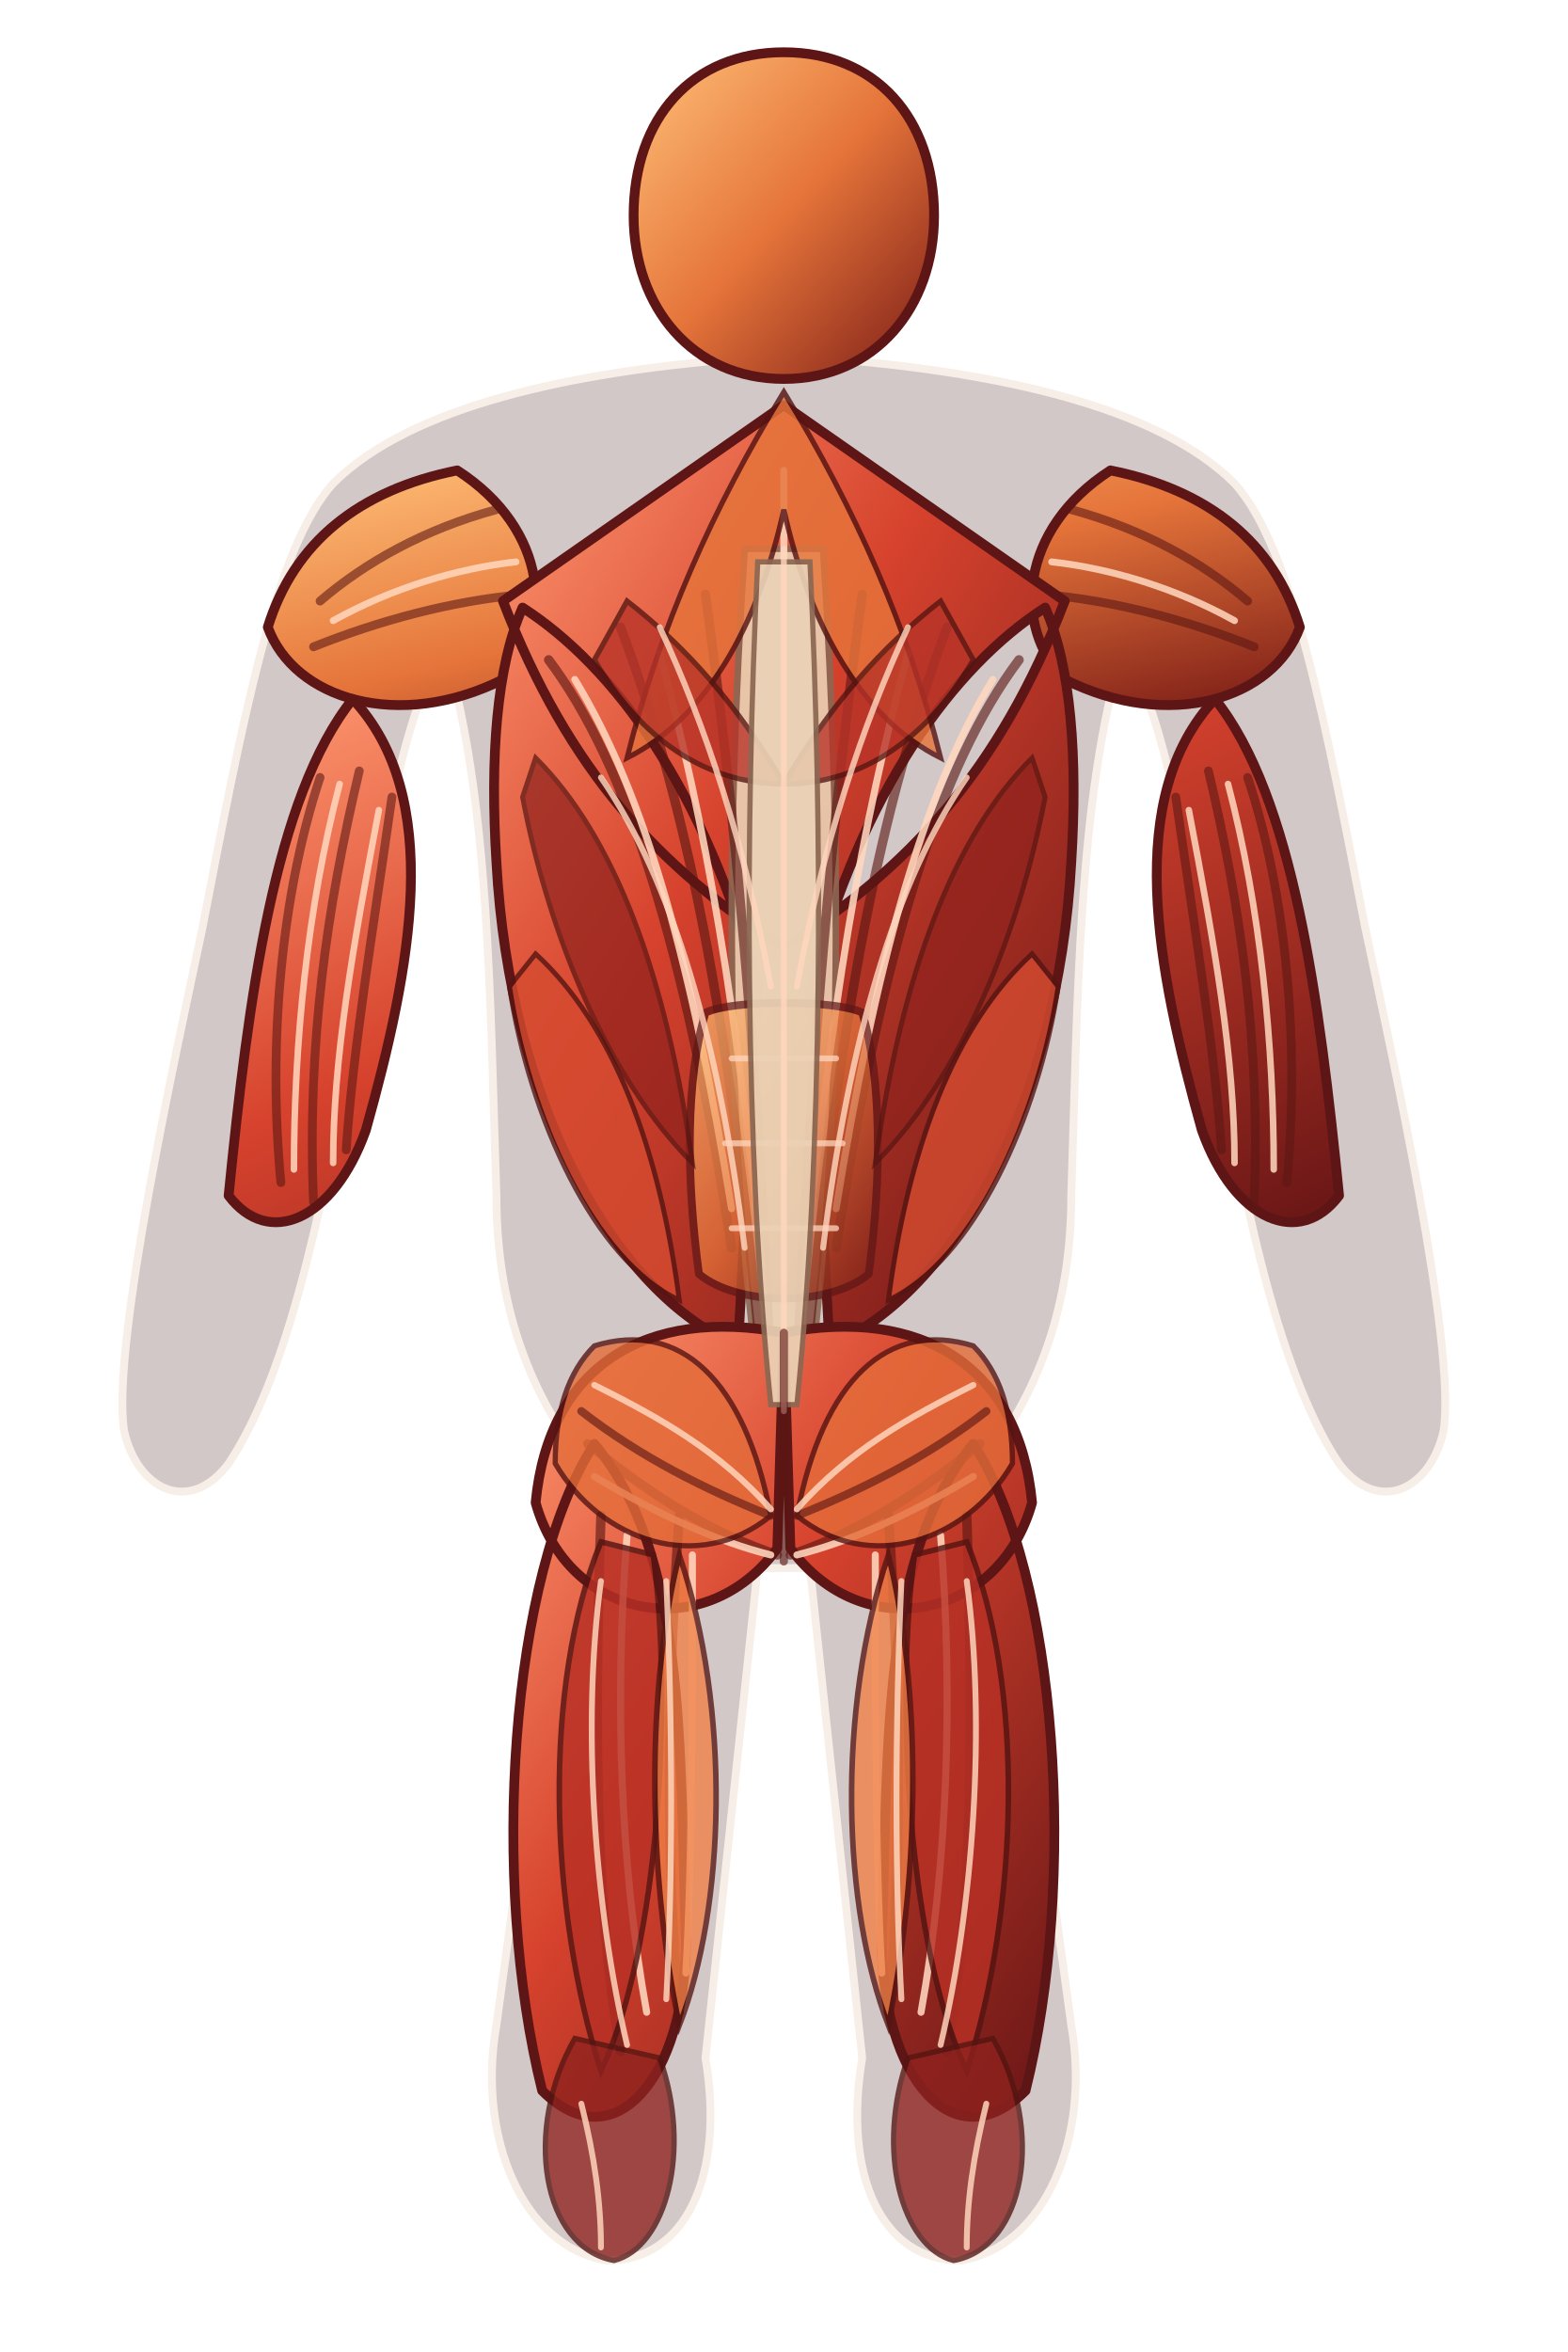
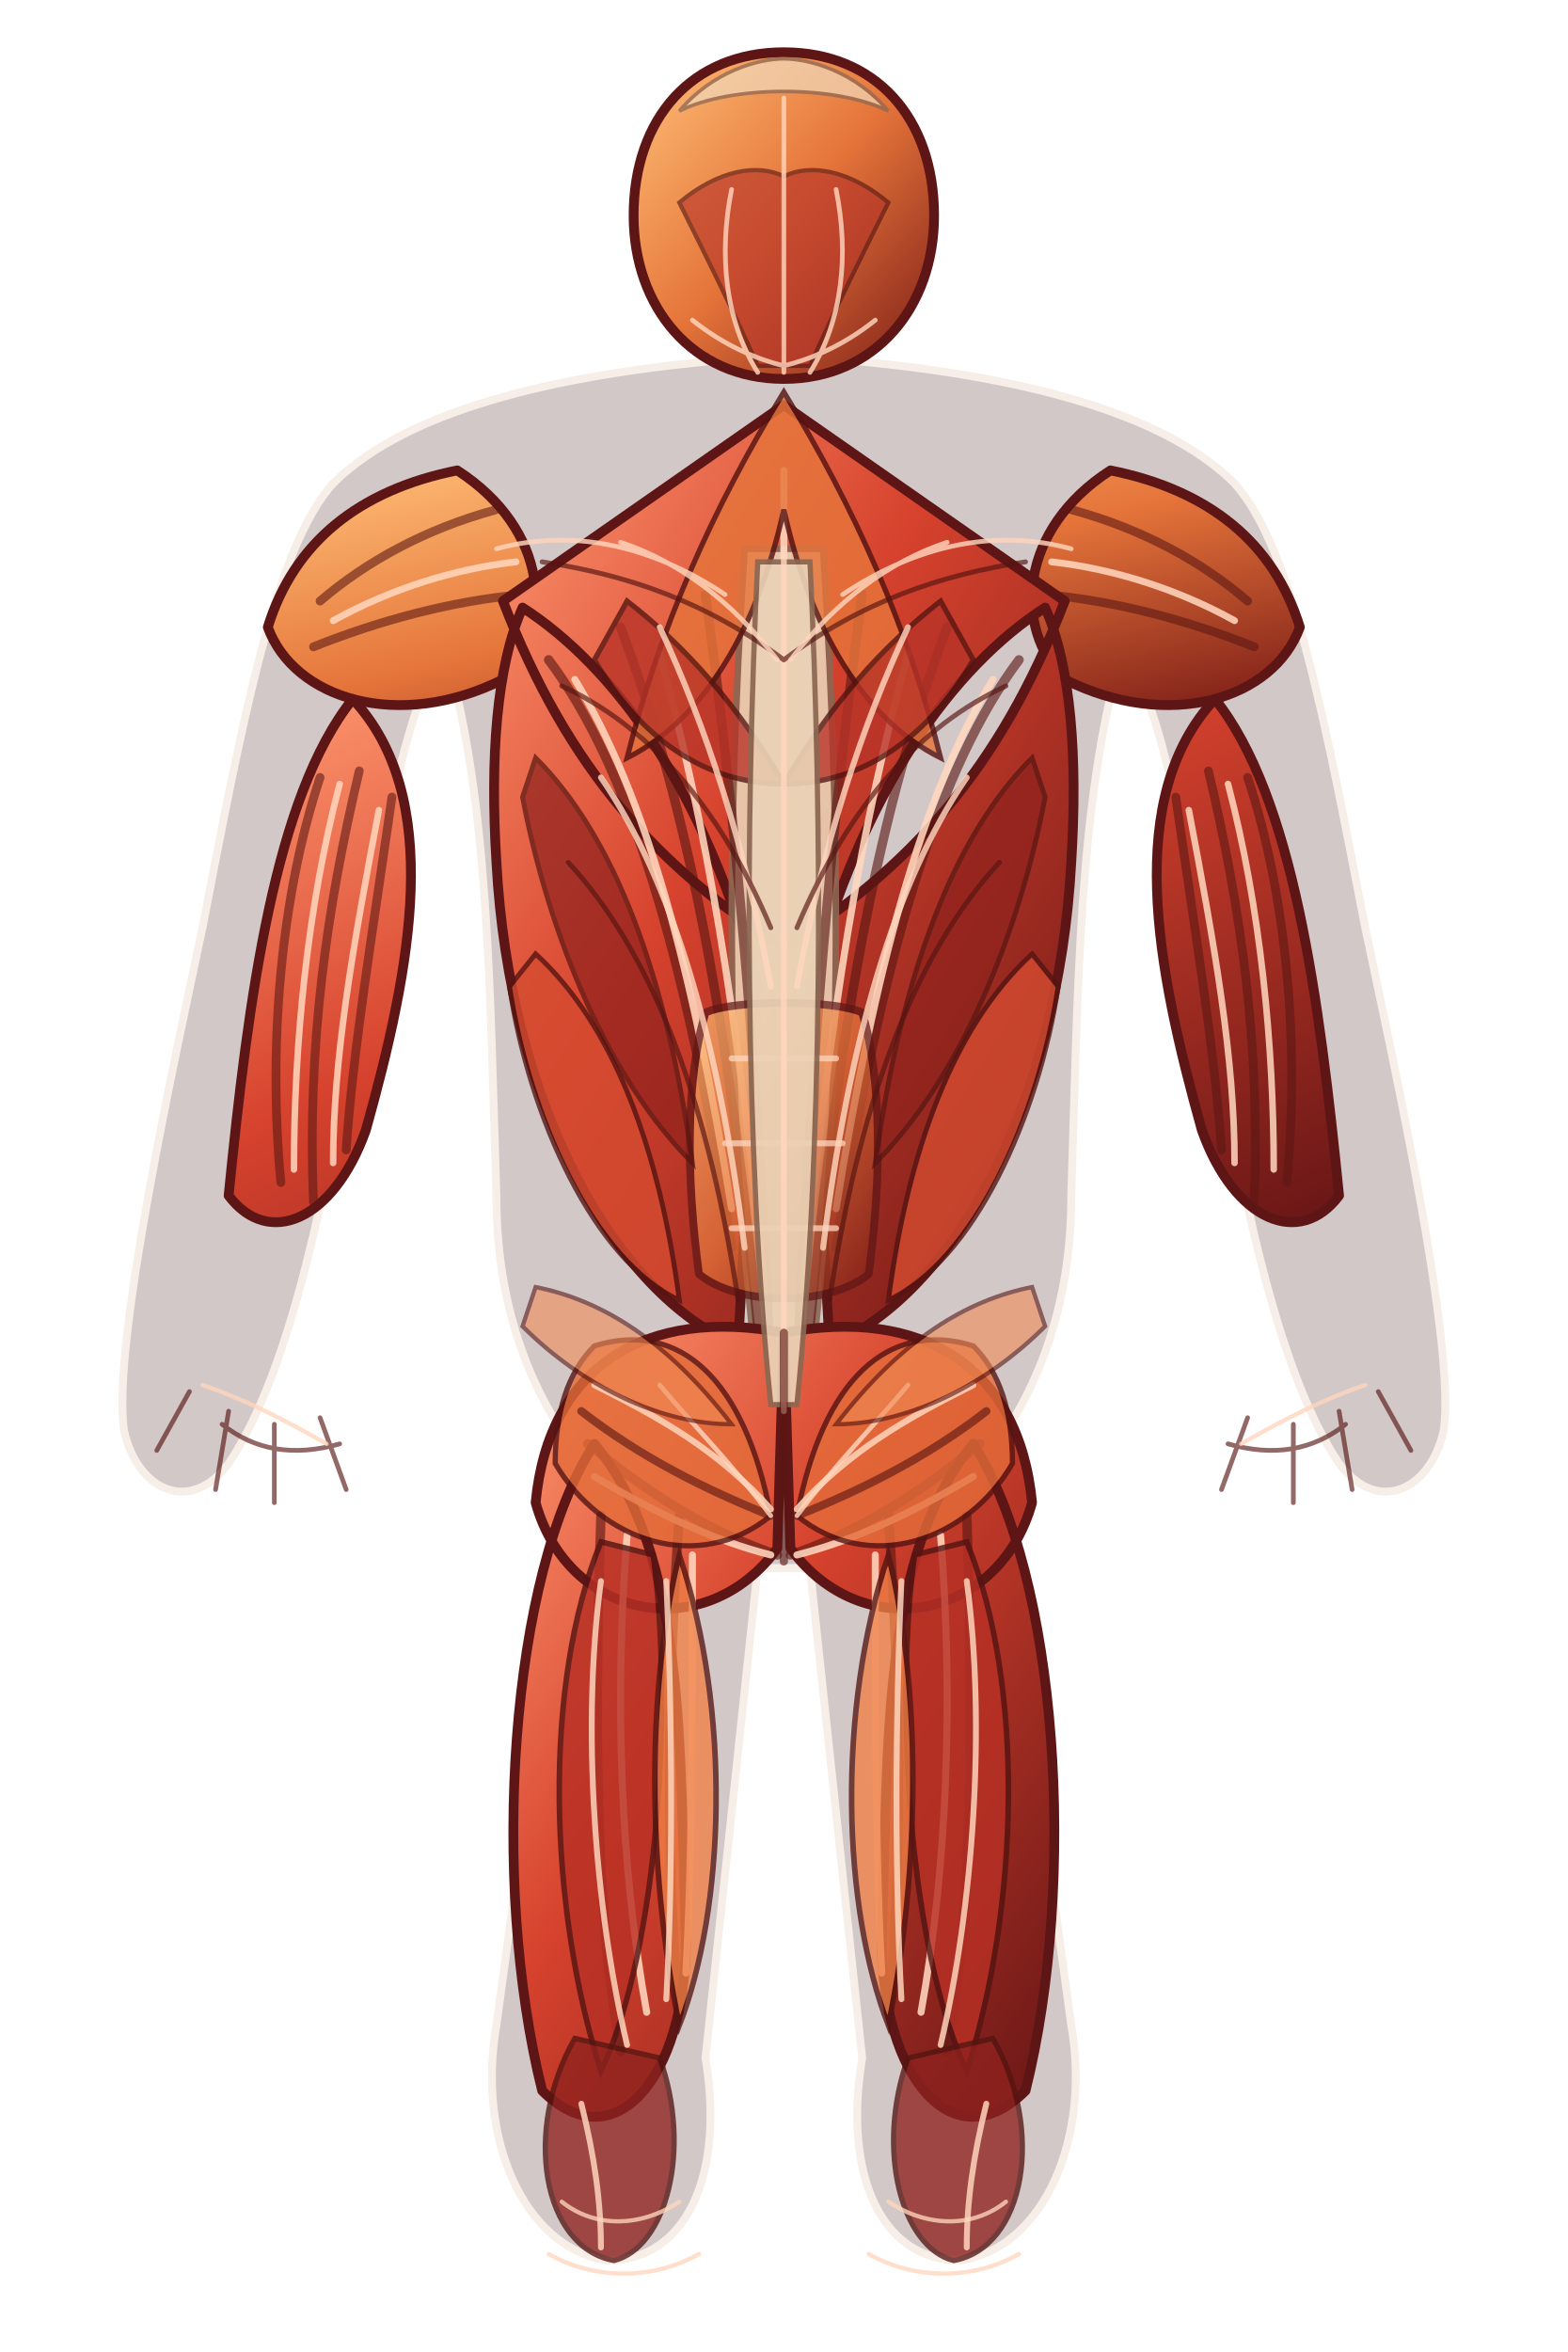
<svg xmlns="http://www.w3.org/2000/svg" viewBox="0 0 240 360">
  <defs>
    <linearGradient id="muscleRed" x1="0" x2="1" y1="0" y2="1">
      <stop offset="0" stop-color="#ff9a72" />
      <stop offset="0.42" stop-color="#d6422d" />
      <stop offset="1" stop-color="#681616" />
    </linearGradient>
    <linearGradient id="muscleOrange" x1="0" x2="1" y1="0" y2="1">
      <stop offset="0" stop-color="#ffc178" />
      <stop offset="0.5" stop-color="#e5743a" />
      <stop offset="1" stop-color="#7a1b16" />
    </linearGradient>
  </defs>
  <path fill="#421717" opacity=".24" stroke="#d8b89b" stroke-width="1.2" d="M112 55 C88 57 63 62 51 74 C42 84 37 111 31 142 C27 161 17 206 19 219 C21 228 29 232 35 224 C45 209 50 181 55 154 C58 136 60 113 68 99 C75 122 75 153 76 183 C76 198 80 211 88 222 L76 310 C73 327 80 344 93 346 C105 346 111 333 108 315 L116 240 L124 240 L132 315 C129 333 135 346 147 346 C160 344 167 327 164 310 L152 222 C160 211 164 198 164 183 C165 153 165 122 172 99 C180 113 182 136 185 154 C190 181 195 209 205 224 C211 232 219 228 221 219 C223 206 213 161 209 142 C203 111 198 84 189 74 C177 62 152 57 128 55 Z" />
  <path fill="url(#muscleOrange)" stroke="#5d1515" stroke-width="1.5" stroke-linejoin="round" d="M97 33 C97 18 106 8 120 8 C134 8 143 18 143 33 C143 47 134 58 120 58 C106 58 97 47 97 33 Z" />
+   <path fill="#f1d7b9" opacity=".72" stroke="#8b6753" stroke-width=".55" d="M104 17 C109 11 116 9 120 9 C124 9 131 11 136 17 C132 15 126 14 120 14 C114 14 108 15 104 17 Z" />
+   <path fill="#b73328" opacity=".62" stroke="#551411" stroke-width=".65" d="M104 31 C110 26 116 25 120 27 C124 25 130 26 136 31 C132 39 128 47 124 56 L116 56 C112 47 108 39 104 31 Z" />
+   <path fill="none" stroke="#ffd6bd" stroke-width=".72" stroke-linecap="round" opacity=".82" d="M112 29 C110 39 111 49 116 57 M128 29 C130 39 129 49 124 57 M120 15 L120 57 M106 49 C111 53 116 55 120 56 M134 49 C129 53 124 55 120 56" />
  <path id="shoulders" data-label="Vai sau" data-badge-x="172" data-badge-y="82" fill="url(#muscleOrange)" stroke="#5d1515" stroke-width="1.5" stroke-linejoin="round" d="M70 72 C55 75 45 83 41 96 C45 107 61 112 77 104 C85 96 84 81 70 72 Z M170 72 C185 75 195 83 199 96 C195 107 179 112 163 104 C155 96 156 81 170 72 Z" />
  <path fill="none" stroke="#5b1713" stroke-width="1.35" stroke-linecap="round" opacity=".58" d="M49 92 C56 86 65 81 76 78 M48 99 C58 95 69 92 80 91 M160 91 C171 92 182 95 192 99 M164 78 C175 81 184 86 191 92" />
  <path fill="none" stroke="#ffd6bd" stroke-width="1.05" stroke-linecap="round" opacity=".86" d="M51 95 C60 90 70 87 79 86 M161 86 C170 87 180 90 189 95" />
  <path id="back" data-label="Lưng" data-badge-x="120" data-badge-y="118" fill="url(#muscleRed)" stroke="#5d1515" stroke-width="1.5" stroke-linejoin="round" d="M120 62 L163 92 C153 118 139 133 120 145 C101 133 87 118 77 92 Z M80 93 C94 102 108 121 116 151 L113 206 C94 198 78 169 76 132 C75 116 76 102 80 93 Z M160 93 C146 102 132 121 124 151 L127 206 C146 198 162 169 164 132 C165 116 164 102 160 93 Z" />
  <path fill="#ead1b5" opacity=".9" stroke="#8b6753" stroke-width="1" d="M114 84 L126 84 C129 130 129 177 123 218 L117 218 C111 177 111 130 114 84 Z" />
  <path fill="none" stroke="#5b1713" stroke-width="1.45" stroke-linecap="round" opacity=".62" d="M84 101 C96 117 105 145 112 191 M95 96 C104 120 111 150 116 203 M108 91 C112 120 116 160 118 211 M156 101 C144 117 135 145 128 191 M145 96 C136 120 129 150 124 203 M132 91 C128 120 124 160 122 211" />
  <path fill="none" stroke="#ffd6bd" stroke-width="1.08" stroke-linecap="round" opacity=".88" d="M88 104 C99 122 106 148 112 185 M101 100 C108 126 113 154 117 198 M152 104 C141 122 134 148 128 185 M139 100 C132 126 127 154 123 198 M120 72 L120 216" />
  <path id="triceps" data-label="Tay sau" data-badge-x="186" data-badge-y="149" fill="url(#muscleRed)" stroke="#5d1515" stroke-width="1.5" stroke-linejoin="round" d="M54 107 C42 122 38 153 35 183 C41 191 51 187 56 173 C63 148 68 122 54 107 Z M186 107 C198 122 202 153 205 183 C199 191 189 187 184 173 C177 148 172 122 186 107 Z" />
  <path fill="none" stroke="#5b1713" stroke-width="1.35" stroke-linecap="round" opacity=".58" d="M49 119 C43 137 41 160 43 181 M55 118 C50 139 47 160 48 184 M60 122 C57 143 54 161 53 176 M191 119 C197 137 199 160 197 181 M185 118 C190 139 193 160 192 184 M180 122 C183 143 186 161 187 176" />
  <path fill="none" stroke="#ffd6bd" stroke-width="1.0" stroke-linecap="round" opacity=".86" d="M52 120 C47 139 45 160 45 179 M58 124 C54 145 51 162 51 178 M188 120 C193 139 195 160 195 179 M182 124 C186 145 189 162 189 178" />
  <path id="legs" data-label="Đùi sau" data-badge-x="146" data-badge-y="264" fill="url(#muscleRed)" stroke="#5d1515" stroke-width="1.5" stroke-linejoin="round" d="M91 221 C78 241 75 288 83 320 C94 331 105 318 105 297 C104 266 105 238 91 221 Z M149 221 C162 241 165 288 157 320 C146 331 135 318 135 297 C136 266 135 238 149 221 Z M120 204 C99 200 84 209 82 230 C87 248 108 252 119 237 Z M120 204 C141 200 156 209 158 230 C153 248 132 252 121 237 Z" />
  <path fill="none" stroke="#5b1713" stroke-width="1.45" stroke-linecap="round" opacity=".62" d="M92 232 C91 262 91 292 95 314 M104 232 C102 260 102 288 104 308 M148 232 C149 262 149 292 145 314 M136 232 C138 260 138 288 136 308 M90 221 C101 230 110 235 119 238 M150 221 C139 230 130 235 121 238" />
  <path fill="none" stroke="#ffd6bd" stroke-width="1.08" stroke-linecap="round" opacity=".88" d="M96 235 C94 260 95 286 99 308 M106 238 C106 262 106 284 105 302 M144 235 C146 260 145 286 141 308 M134 238 C134 262 134 284 135 302 M91 226 C101 232 110 236 118 238 M149 226 C139 232 130 236 122 238" />
  <path id="core-cardio" data-label="Bụng &amp; Cardio" data-badge-x="120" data-badge-y="178" fill="url(#muscleOrange)" stroke="#5d1515" stroke-width="1.2" stroke-linejoin="round" opacity=".70" d="M107 195 C105 180 105 165 108 155 C112 153 128 153 132 155 C135 165 135 180 133 195 C127 200 113 200 107 195 Z" />
  <path fill="none" stroke="#ffd6bd" stroke-width=".9" stroke-linecap="round" opacity=".75" d="M112 162 L128 162 M111 175 L129 175 M112 188 L128 188 M120 158 L120 196" />
  <path fill="#e5743a" opacity=".82" stroke="#551411" stroke-width=".8" d="M120 60 C109 78 101 96 96 116 C108 110 116 96 120 78 C124 96 132 110 144 116 C139 96 131 78 120 60 Z" />
  <path fill="#b73328" opacity=".78" stroke="#551411" stroke-width=".8" d="M96 92 C105 99 113 108 120 120 C108 120 98 113 91 101 Z M144 92 C135 99 127 108 120 120 C132 120 142 113 149 101 Z" />
  <path fill="#8f211d" opacity=".70" stroke="#551411" stroke-width=".75" d="M82 116 C94 128 102 149 106 178 C93 165 84 143 80 122 Z M158 116 C146 128 138 149 134 178 C147 165 156 143 160 122 Z" />
  <path fill="#d44b2f" opacity=".80" stroke="#551411" stroke-width=".75" d="M82 146 C94 157 101 176 104 199 C91 193 81 171 78 151 Z M158 146 C146 157 139 176 136 199 C149 193 159 171 162 151 Z" />
  <path fill="#ead1b5" opacity=".92" stroke="#8b6753" stroke-width=".8" d="M116 86 L124 86 C126 127 126 176 122 215 L118 215 C114 176 114 127 116 86 Z" />
  <path fill="none" stroke="#ffd6bd" stroke-width=".9" stroke-linecap="round" opacity=".82" d="M101 96 C108 111 114 129 118 151 M139 96 C132 111 126 129 122 151 M92 119 C103 135 110 159 114 191 M148 119 C137 135 130 159 126 191 M120 84 L120 216" />
  <path fill="#e36d39" opacity=".80" stroke="#551411" stroke-width=".8" d="M91 206 C104 202 114 211 118 232 C107 241 92 236 85 224 C85 216 87 210 91 206 Z M149 206 C136 202 126 211 122 232 C133 241 148 236 155 224 C155 216 153 210 149 206 Z" />
  <path fill="none" stroke="#5b1713" stroke-width="1.25" stroke-linecap="round" opacity=".62" d="M89 216 C98 223 108 228 118 232 M151 216 C142 223 132 228 122 232 M120 204 L120 239" />
  <path fill="none" stroke="#ffd6bd" stroke-width=".95" stroke-linecap="round" opacity=".84" d="M91 212 C101 217 110 222 118 231 M149 212 C139 217 130 222 122 231" />
  <path fill="#b72f25" opacity=".82" stroke="#551411" stroke-width=".85" d="M92 236 C83 258 84 292 92 317 C101 298 103 260 100 238 Z M148 236 C157 258 156 292 148 317 C139 298 137 260 140 238 Z" />
  <path fill="#ef7f45" opacity=".78" stroke="#551411" stroke-width=".85" d="M104 238 C112 262 111 292 104 310 C99 286 99 258 104 238 Z M136 238 C128 262 129 292 136 310 C141 286 141 258 136 238 Z" />
  <path fill="#8e211d" opacity=".78" stroke="#551411" stroke-width=".8" d="M88 312 C80 326 83 344 94 346 C102 344 106 329 101 315 Z M152 312 C160 326 157 344 146 346 C138 344 134 329 139 315 Z" />
  <path fill="none" stroke="#ffd6bd" stroke-width=".9" stroke-linecap="round" opacity=".84" d="M92 242 C89 264 91 292 96 313 M102 242 C103 264 103 288 102 306 M148 242 C151 264 149 292 144 313 M138 242 C137 264 137 288 138 306 M89 322 C91 330 92 337 92 344 M151 322 C149 330 148 337 148 344" />
+   <path fill="none" stroke="#551411" stroke-width=".75" stroke-linecap="round" opacity=".66" d="M83 86 C96 88 108 92 120 101 M157 86 C144 88 132 92 120 101 M86 105 C99 111 110 123 118 142 M154 105 C141 111 130 123 122 142 M87 132 C99 145 108 166 113 199 M153 132 C141 145 132 166 127 199" />
+   <path fill="none" stroke="#ffd6bd" stroke-width=".72" stroke-linecap="round" opacity=".82" d="M76 84 C87 81 99 83 111 91 M164 84 C153 81 141 83 129 91 M95 83 C104 86 112 92 119 101 M145 83 C136 86 128 92 121 101 M101 212 C106 218 112 224 118 232 M139 212 C134 218 128 224 122 232" />
+   <path fill="#f08b55" opacity=".6" stroke="#551411" stroke-width=".65" d="M82 197 C92 199 102 205 112 218 C101 218 89 212 80 203 Z M158 197 C148 199 138 205 128 218 C139 218 151 212 160 203 Z" />
+   <path fill="none" stroke="#551411" stroke-width=".72" stroke-linecap="round" opacity=".64" d="M34 218 C39 222 45 223 52 221 M188 221 C195 223 201 222 206 218 M29 213 L24 222 M35 216 L33 228 M42 218 L42 230 M49 217 L53 228 M211 213 L216 222 M205 216 L207 228 M198 218 L198 230 M191 217 L187 228" />
+   <path fill="none" stroke="#ffd6bd" stroke-width=".65" stroke-linecap="round" opacity=".78" d="M31 212 C37 214 43 217 50 221 M209 212 C203 214 197 217 190 221 M86 337 C91 341 98 341 104 337 M136 337 C142 341 149 341 154 337 M84 345 C91 349 100 349 107 345 M156 345 C149 349 140 349 133 345" />
</svg>
